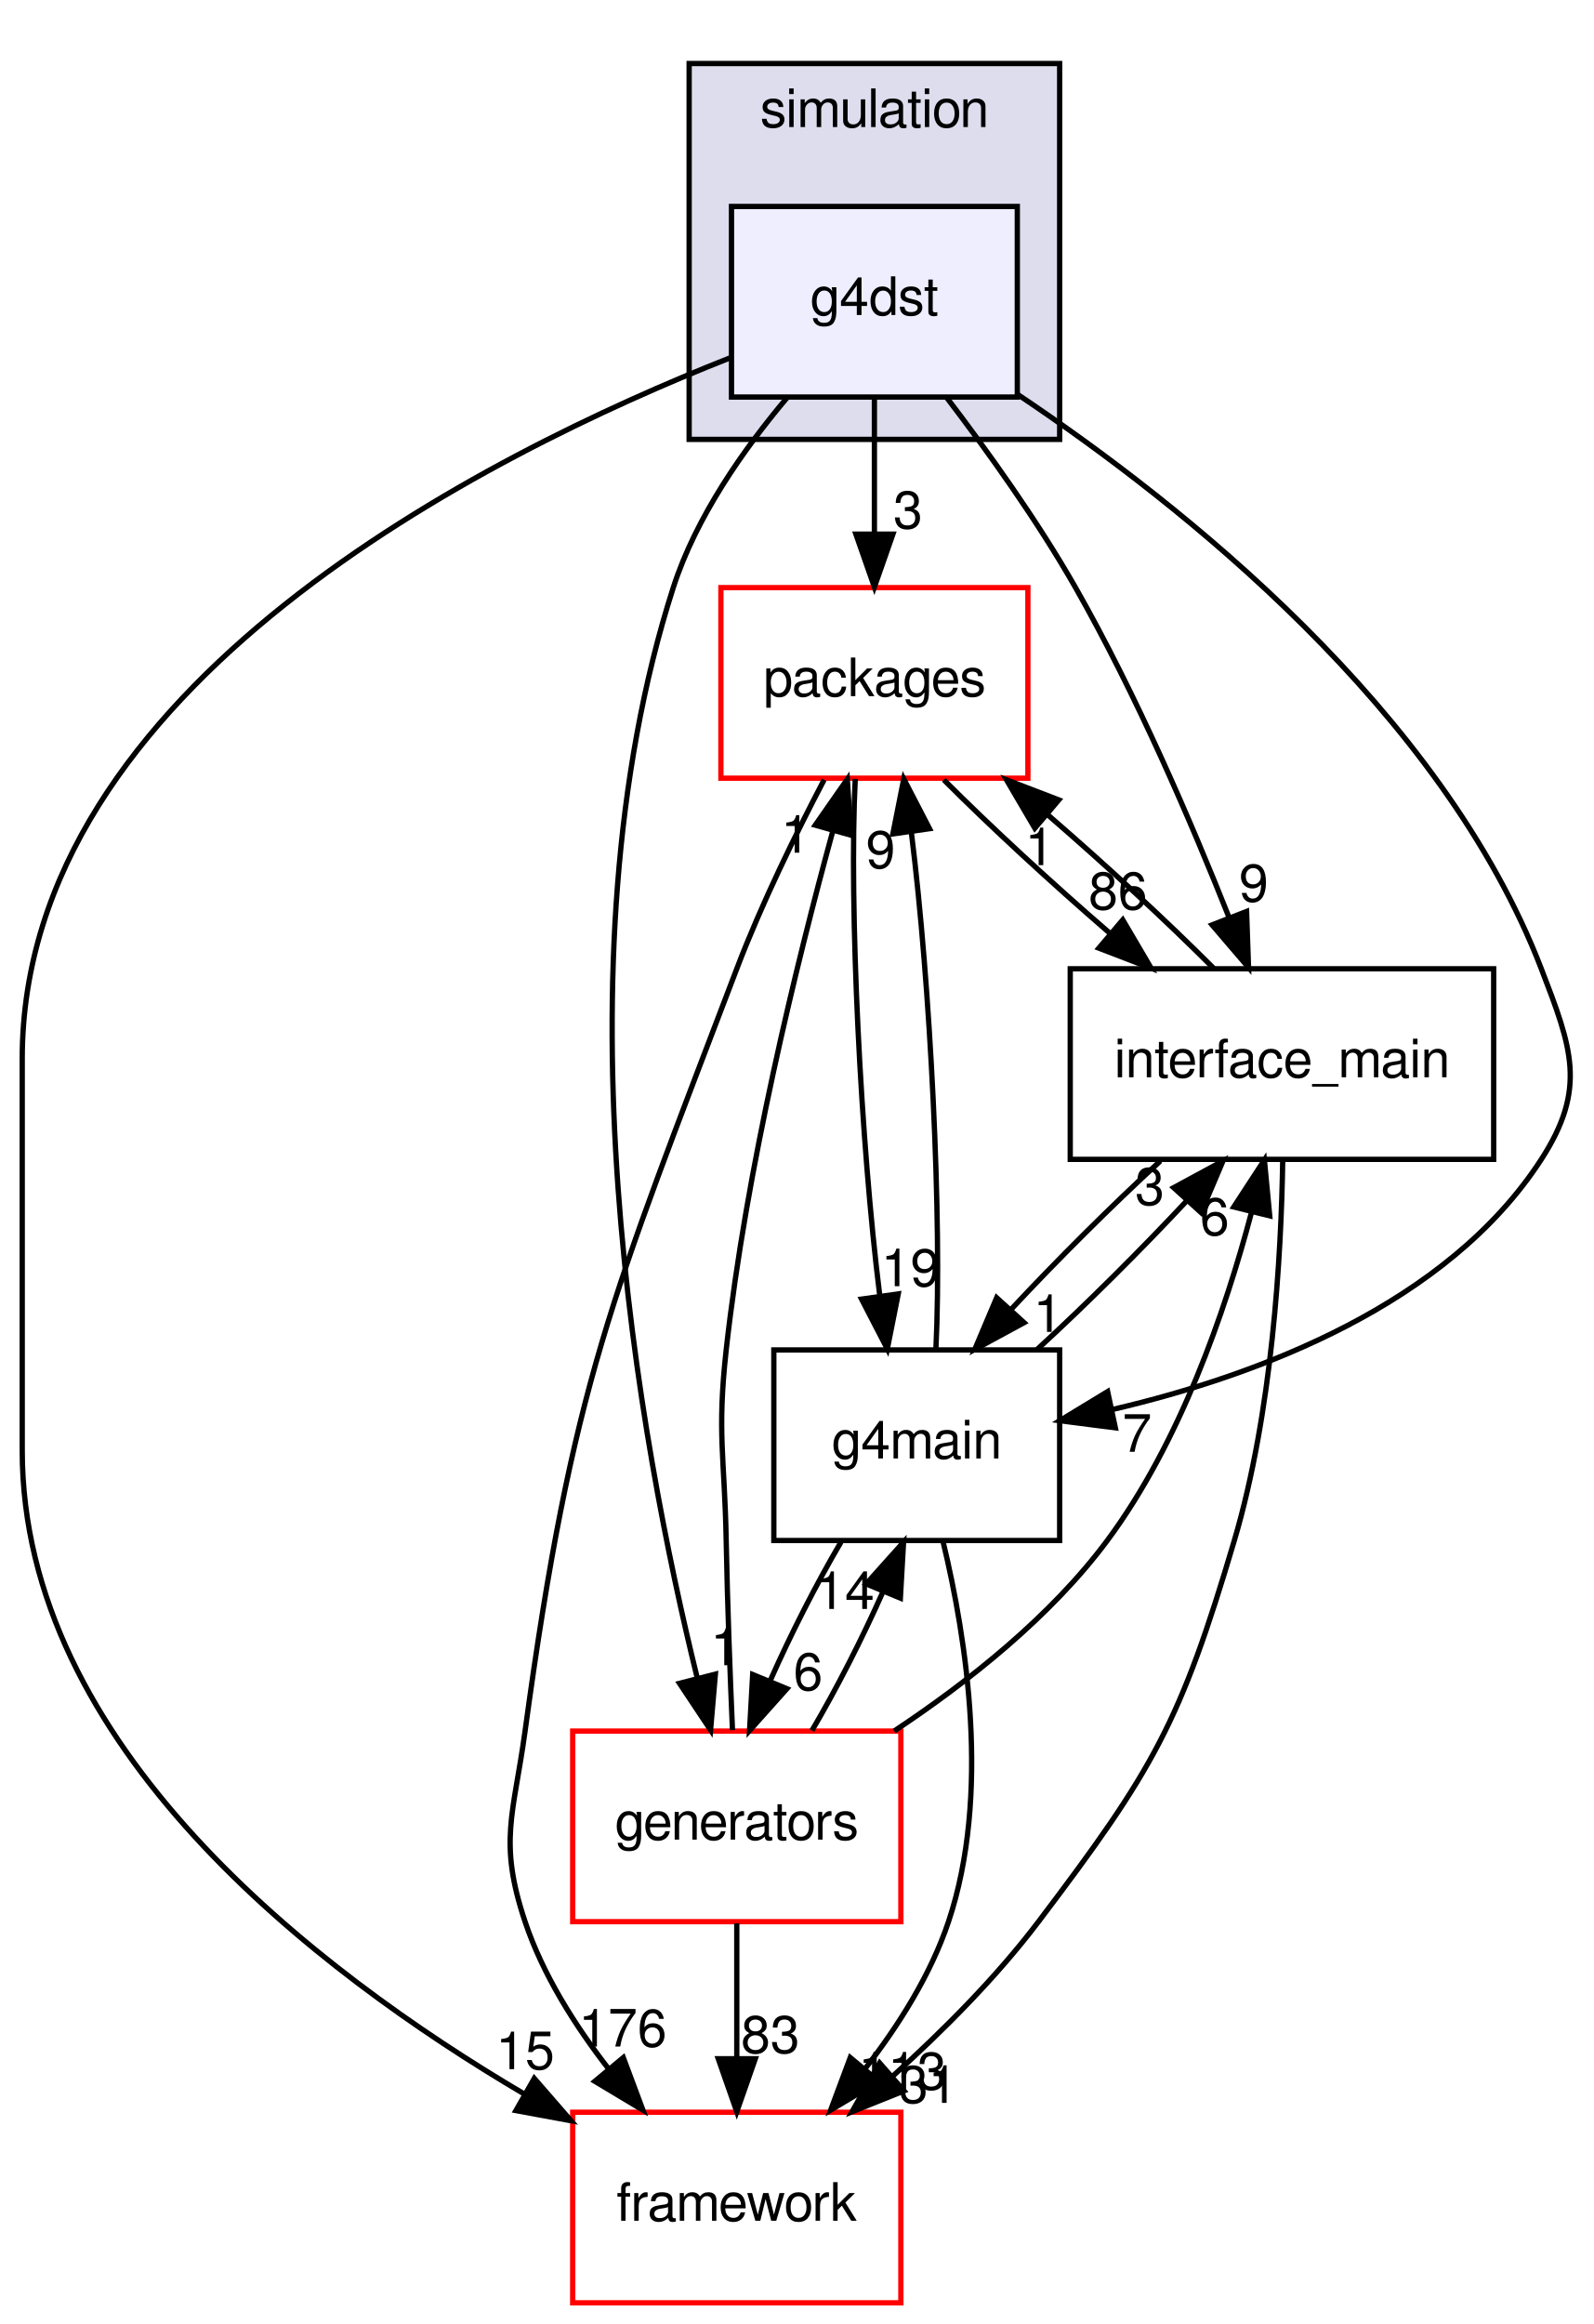
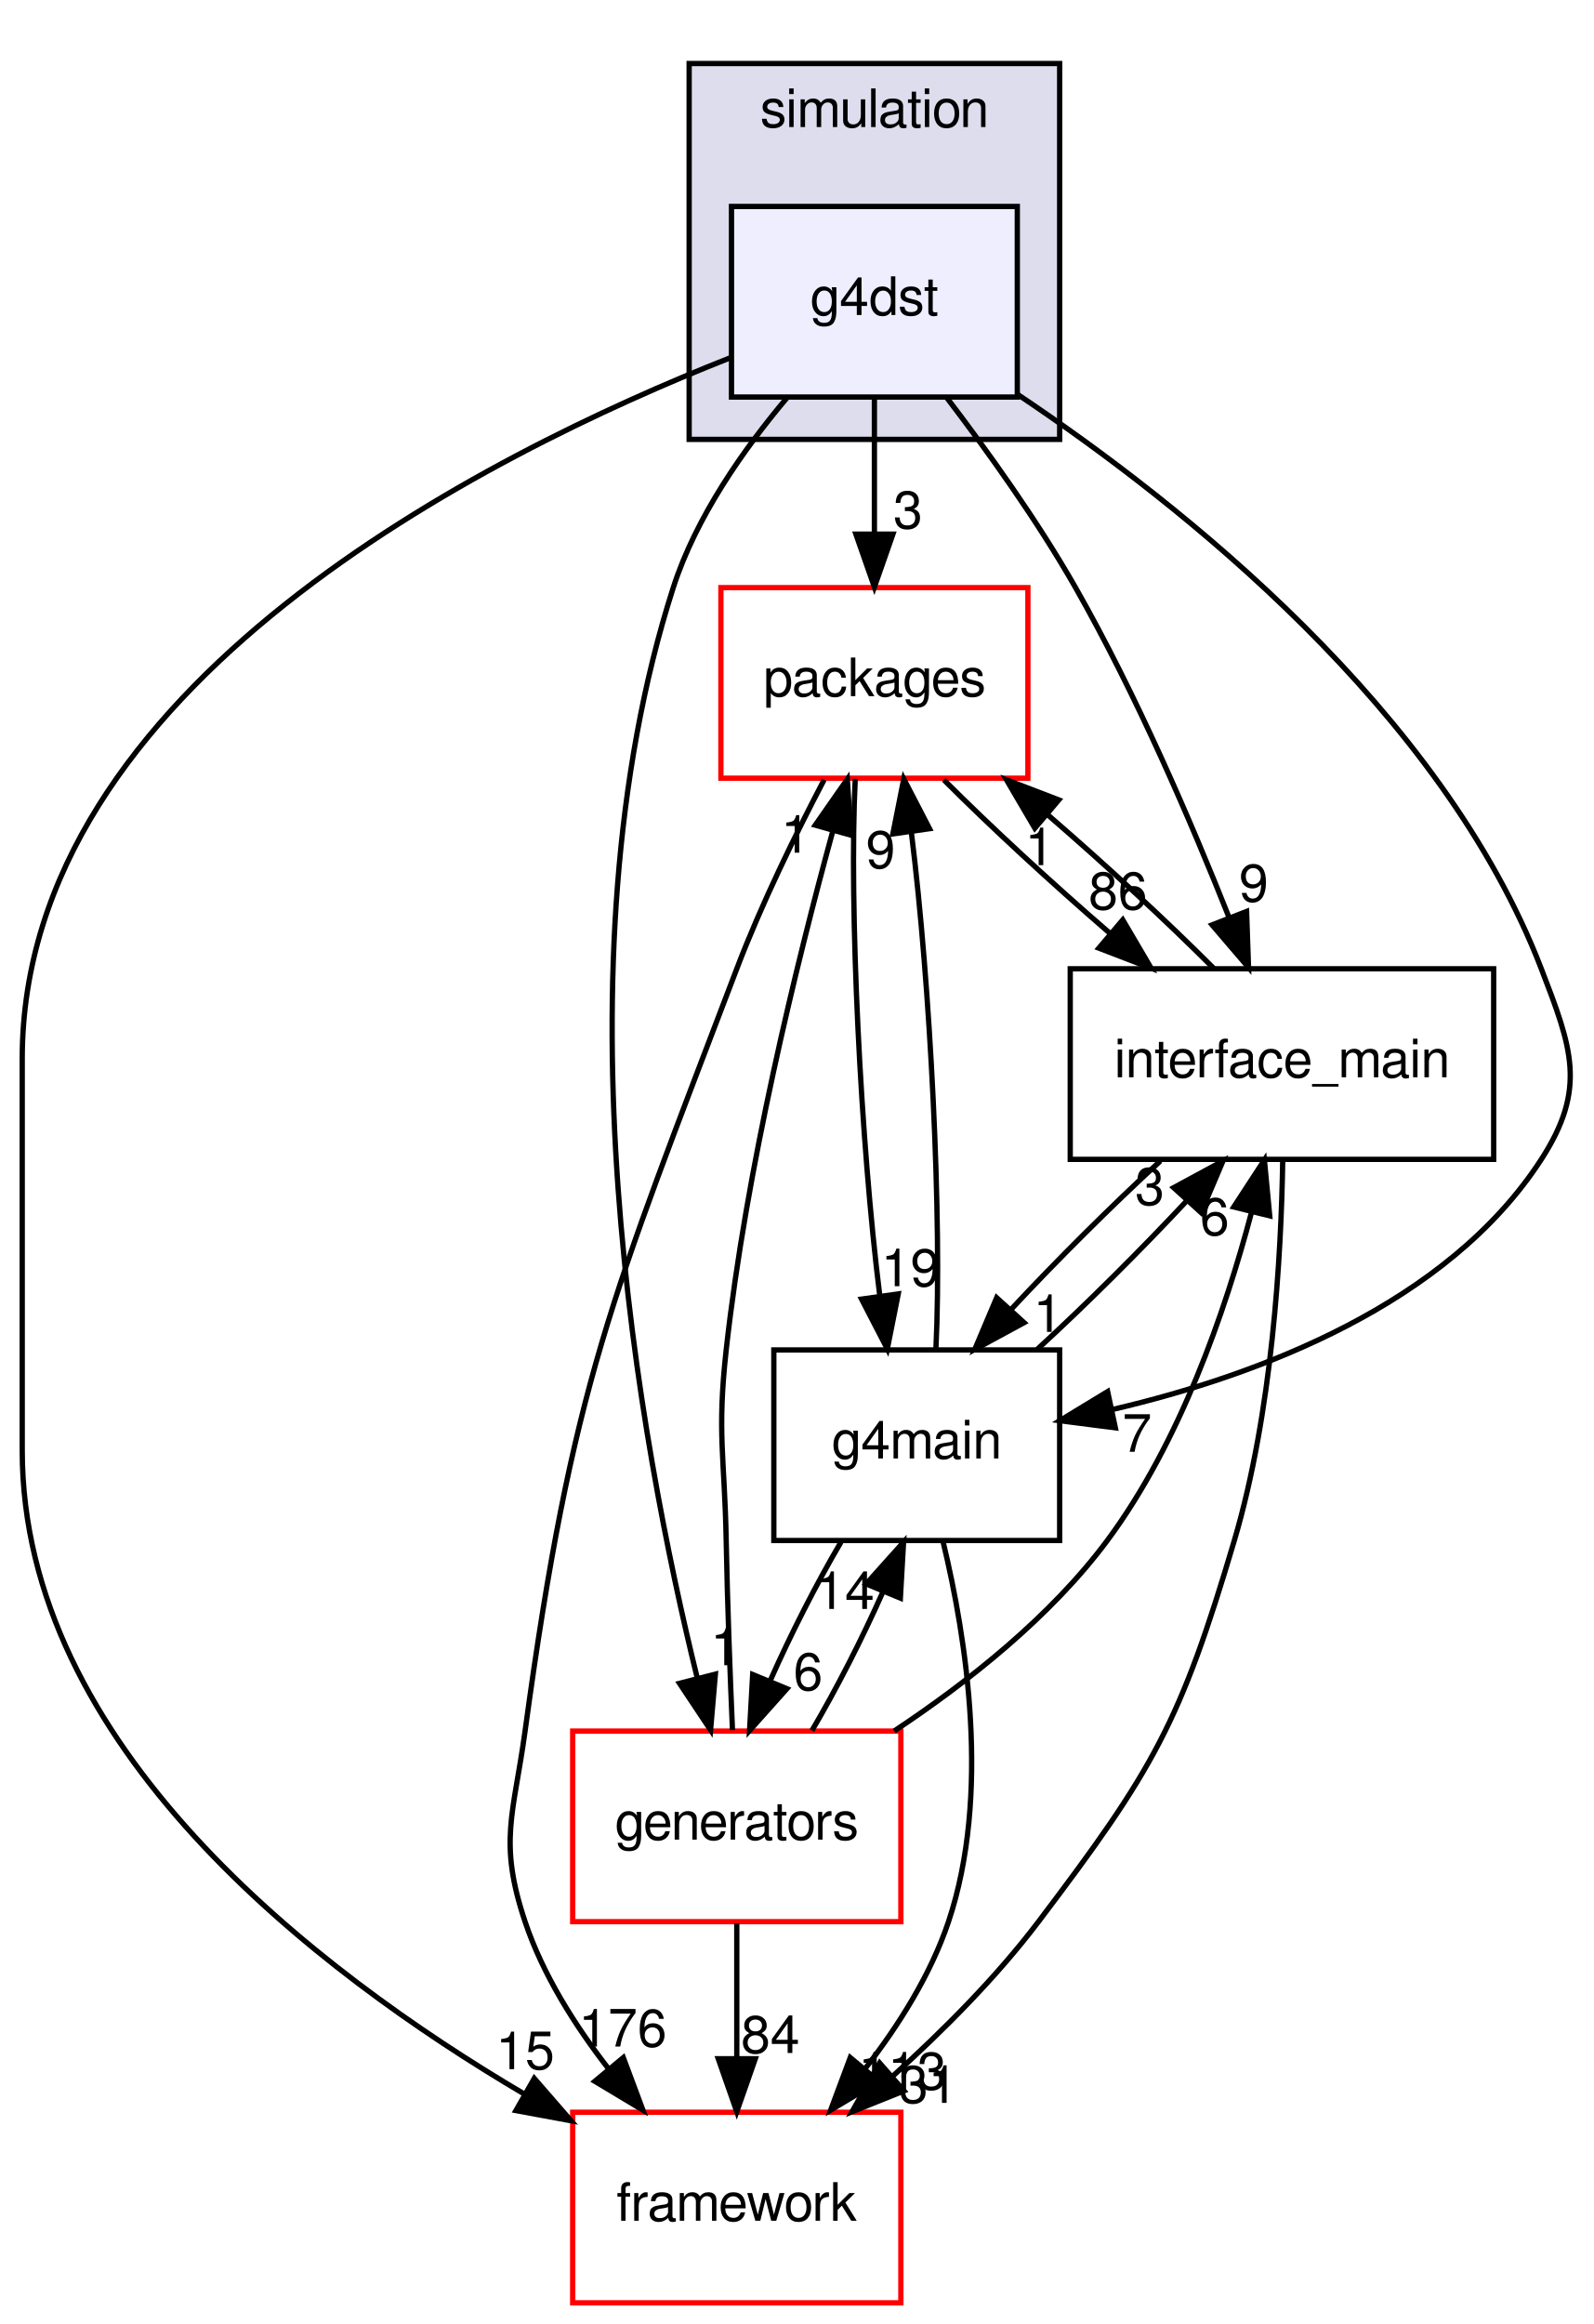
<svg xmlns="http://www.w3.org/2000/svg" xmlns:xlink="http://www.w3.org/1999/xlink" width="301pt" height="439pt" viewBox="0.00 0.00 300.60 439.00">
  <g id="graph0" class="graph" transform="scale(1 1) rotate(0) translate(4 435)">
    <g id="clust1" class="cluster">
      <g id="a_clust1">
        <a xlink:href="dir_0a538a087021ce8adf1d4849fdeba031.html" target="_top" xlink:title="simulation">
          <polygon fill="#ddddee" stroke="black" points="126,-352 126,-423 196,-423 196,-352 126,-352" />
          <text text-anchor="middle" x="161" y="-411" font-family="FreeSans" font-size="10.00">simulation</text>
        </a>
      </g>
    </g>
    <g id="node1" class="node">
      <g id="a_node1">
        <a xlink:href="dir_9598b5ae202ac628aa063f9ec73a2ad2.html" target="_top" xlink:title="g4dst">
          <polygon fill="#eeeeff" stroke="black" points="188,-396 134,-396 134,-360 188,-360 188,-396" />
          <text text-anchor="middle" x="161" y="-375.5" font-family="FreeSans" font-size="10.00">g4dst</text>
        </a>
      </g>
    </g>
    <g id="node2" class="node">
      <g id="a_node2">
        <a xlink:href="dir_5e295cd396ed00d01dcf10a6f0e423f9.html" target="_top" xlink:title="packages">
          <polygon fill="none" stroke="red" points="190,-324 132,-324 132,-288 190,-288 190,-324" />
          <text text-anchor="middle" x="161" y="-303.5" font-family="FreeSans" font-size="10.00">packages</text>
        </a>
      </g>
    </g>
    <g id="edge1" class="edge">
      <path fill="none" stroke="black" d="M161,-359.697C161,-351.983 161,-342.712 161,-334.112" />
      <polygon fill="black" stroke="black" points="164.5,-334.104 161,-324.104 157.5,-334.104 164.5,-334.104" />
      <g id="a_edge1-headlabel">
        <a xlink:href="dir_000075_000070.html" target="_top" xlink:title="3">
          <text text-anchor="middle" x="167.339" y="-335.199" font-family="FreeSans" font-size="10.00">3</text>
        </a>
      </g>
    </g>
    <g id="node3" class="node">
      <g id="a_node3">
        <a xlink:href="dir_21fa564a88be47a3879b0c5d4f9e77d5.html" target="_top" xlink:title="interface_main">
          <polygon fill="none" stroke="black" points="278,-252 198,-252 198,-216 278,-216 278,-252" />
          <text text-anchor="middle" x="238" y="-231.5" font-family="FreeSans" font-size="10.00">interface_main</text>
        </a>
      </g>
    </g>
    <g id="edge2" class="edge">
      <path fill="none" stroke="black" d="M174.623,-359.946C182.33,-349.844 191.83,-336.594 199,-324 210.478,-303.837 220.88,-279.651 228.048,-261.585" />
      <polygon fill="black" stroke="black" points="231.319,-262.83 231.685,-252.242 224.796,-260.291 231.319,-262.83" />
      <g id="a_edge2-headlabel">
        <a xlink:href="dir_000075_000062.html" target="_top" xlink:title="9">
          <text text-anchor="middle" x="232.662" y="-264.71" font-family="FreeSans" font-size="10.00">9</text>
        </a>
      </g>
    </g>
    <g id="node4" class="node">
      <g id="a_node4">
        <a xlink:href="dir_ec5b6dea0f546bb9c4903c2bcb98e114.html" target="_top" xlink:title="framework">
          <polygon fill="none" stroke="red" points="166,-36 104,-36 104,-0 166,-0 166,-36" />
          <text text-anchor="middle" x="135" y="-15.5" font-family="FreeSans" font-size="10.00">framework</text>
        </a>
      </g>
    </g>
    <g id="edge3" class="edge">
      <path fill="none" stroke="black" d="M133.689,-367.386C87.754,-349.269 0,-305.44 0,-235 0,-235 0,-235 0,-161 0,-105.342 55.151,-62.822 94.952,-39.383" />
      <polygon fill="black" stroke="black" points="96.74,-42.393 103.689,-34.395 93.269,-36.314 96.74,-42.393" />
      <g id="a_edge3-headlabel">
        <a xlink:href="dir_000075_000051.html" target="_top" xlink:title="15">
          <text text-anchor="middle" x="95.026" y="-44.141" font-family="FreeSans" font-size="10.00">15</text>
        </a>
      </g>
    </g>
    <g id="node5" class="node">
      <g id="a_node5">
        <a xlink:href="dir_58fcd450565d9abaf4895ca6c5d9b2fd.html" target="_top" xlink:title="g4main">
          <polygon fill="none" stroke="black" points="196,-180 142,-180 142,-144 196,-144 196,-180" />
          <text text-anchor="middle" x="169" y="-159.5" font-family="FreeSans" font-size="10.00">g4main</text>
        </a>
      </g>
    </g>
    <g id="edge4" class="edge">
      <path fill="none" stroke="black" d="M188.013,-360.527C219.093,-339.741 268.251,-300.747 287,-252 292.744,-237.066 295.692,-229.433 287,-216 269.258,-188.581 233.596,-175.211 206.098,-168.776" />
      <polygon fill="black" stroke="black" points="206.522,-165.288 196.013,-166.635 205.068,-172.135 206.522,-165.288" />
      <g id="a_edge4-headlabel">
        <a xlink:href="dir_000075_000104.html" target="_top" xlink:title="7">
          <text text-anchor="middle" x="210.628" y="-160.757" font-family="FreeSans" font-size="10.00">7</text>
        </a>
      </g>
    </g>
    <g id="node6" class="node">
      <g id="a_node6">
        <a xlink:href="dir_1a6567115d8fe4eed7adc9cd640ab127.html" target="_top" xlink:title="generators">
          <polygon fill="none" stroke="red" points="166,-108 104,-108 104,-72 166,-72 166,-108" />
          <text text-anchor="middle" x="135" y="-87.5" font-family="FreeSans" font-size="10.00">generators</text>
        </a>
      </g>
    </g>
    <g id="edge5" class="edge">
      <path fill="none" stroke="black" d="M144.537,-359.919C136.346,-350.218 127.296,-337.366 123,-324 99.991,-252.422 116.658,-162.147 127.56,-117.919" />
      <polygon fill="black" stroke="black" points="130.958,-118.759 130.048,-108.203 124.177,-117.023 130.958,-118.759" />
      <g id="a_edge5-headlabel">
        <a xlink:href="dir_000075_000055.html" target="_top" xlink:title="1">
          <text text-anchor="middle" x="132.817" y="-120.446" font-family="FreeSans" font-size="10.00">1</text>
        </a>
      </g>
    </g>
    <g id="edge6" class="edge">
      <path fill="none" stroke="black" d="M174.118,-287.697C182.822,-278.965 194.448,-268.24 205.445,-258.75" />
      <polygon fill="black" stroke="black" points="207.922,-261.239 213.29,-252.104 203.398,-255.897 207.922,-261.239" />
      <g id="a_edge6-headlabel">
        <a xlink:href="dir_000070_000062.html" target="_top" xlink:title="86">
          <text text-anchor="middle" x="207.015" y="-263.228" font-family="FreeSans" font-size="10.00">86</text>
        </a>
      </g>
    </g>
    <g id="edge7" class="edge">
      <path fill="none" stroke="black" d="M151.498,-287.696C146.164,-277.511 139.664,-264.261 135,-252 111.383,-189.917 103.971,-173.815 95,-108 92.839,-92.147 89.918,-87.171 95,-72 98.351,-61.998 104.416,-52.376 110.828,-44.139" />
      <polygon fill="black" stroke="black" points="113.561,-46.326 117.267,-36.401 108.18,-41.849 113.561,-46.326" />
      <g id="a_edge7-headlabel">
        <a xlink:href="dir_000070_000051.html" target="_top" xlink:title="176">
          <text text-anchor="middle" x="113.444" y="-48.405" font-family="FreeSans" font-size="10.00">176</text>
        </a>
      </g>
    </g>
    <g id="edge8" class="edge">
      <path fill="none" stroke="black" d="M157.38,-287.871C156.186,-263.67 158.399,-219.211 161.998,-190.393" />
      <polygon fill="black" stroke="black" points="165.506,-190.581 163.441,-180.189 158.575,-189.601 165.506,-190.581" />
      <g id="a_edge8-headlabel">
        <a xlink:href="dir_000070_000104.html" target="_top" xlink:title="19">
          <text text-anchor="middle" x="167.814" y="-192.038" font-family="FreeSans" font-size="10.00">19</text>
        </a>
      </g>
    </g>
    <g id="edge9" class="edge">
      <path fill="none" stroke="black" d="M225.08,-252.104C216.421,-260.805 204.813,-271.524 193.807,-281.033" />
      <polygon fill="black" stroke="black" points="191.312,-278.559 185.949,-287.697 195.84,-283.898 191.312,-278.559" />
      <g id="a_edge9-headlabel">
        <a xlink:href="dir_000062_000070.html" target="_top" xlink:title="1">
          <text text-anchor="middle" x="192.217" y="-271.569" font-family="FreeSans" font-size="10.00">1</text>
        </a>
      </g>
    </g>
    <g id="edge10" class="edge">
      <path fill="none" stroke="black" d="M238.144,-215.907C237.868,-197.718 236.184,-168.273 229,-144 218.79,-109.501 213.722,-100.68 192,-72 184.096,-61.565 174.012,-51.438 164.529,-42.88" />
      <polygon fill="black" stroke="black" points="166.597,-40.039 156.766,-36.088 161.988,-45.307 166.597,-40.039" />
      <g id="a_edge10-headlabel">
        <a xlink:href="dir_000062_000051.html" target="_top" xlink:title="31">
          <text text-anchor="middle" x="171.172" y="-37.769" font-family="FreeSans" font-size="10.00">31</text>
        </a>
      </g>
    </g>
    <g id="edge11" class="edge">
      <path fill="none" stroke="black" d="M215.028,-215.697C205.798,-207.22 195.403,-196.864 186.754,-187.583" />
      <polygon fill="black" stroke="black" points="189.278,-185.155 179.965,-180.104 184.096,-189.861 189.278,-185.155" />
      <g id="a_edge11-headlabel">
        <a xlink:href="dir_000062_000104.html" target="_top" xlink:title="1">
          <text text-anchor="middle" x="193.797" y="-183.408" font-family="FreeSans" font-size="10.00">1</text>
        </a>
      </g>
    </g>
    <g id="edge12" class="edge">
      <path fill="none" stroke="black" d="M172.622,-180.189C173.812,-204.424 171.594,-248.888 167.993,-277.679" />
      <polygon fill="black" stroke="black" points="164.487,-277.479 166.549,-287.871 171.417,-278.461 164.487,-277.479" />
      <g id="a_edge12-headlabel">
        <a xlink:href="dir_000104_000070.html" target="_top" xlink:title="9">
          <text text-anchor="middle" x="162.179" y="-271.022" font-family="FreeSans" font-size="10.00">9</text>
        </a>
      </g>
    </g>
    <g id="edge13" class="edge">
      <path fill="none" stroke="black" d="M191.755,-180.104C200.967,-188.552 211.366,-198.901 220.042,-208.199" />
      <polygon fill="black" stroke="black" points="217.542,-210.653 226.86,-215.697 222.721,-205.943 217.542,-210.653" />
      <g id="a_edge13-headlabel">
        <a xlink:href="dir_000104_000062.html" target="_top" xlink:title="3">
          <text text-anchor="middle" x="213.023" y="-207.403" font-family="FreeSans" font-size="10.00">3</text>
        </a>
      </g>
    </g>
    <g id="edge14" class="edge">
      <path fill="none" stroke="black" d="M173.975,-143.774C178.394,-125.472 183.019,-95.936 175,-72 171.649,-61.998 165.584,-52.376 159.172,-44.139" />
      <polygon fill="black" stroke="black" points="161.82,-41.849 152.733,-36.401 156.439,-46.326 161.82,-41.849" />
      <g id="a_edge14-headlabel">
        <a xlink:href="dir_000104_000051.html" target="_top" xlink:title="113">
          <text text-anchor="middle" x="166.302" y="-40.295" font-family="FreeSans" font-size="10.00">113</text>
        </a>
      </g>
    </g>
    <g id="edge15" class="edge">
      <path fill="none" stroke="black" d="M154.68,-143.697C150.037,-135.813 145.2,-126.304 141.322,-117.546" />
      <polygon fill="black" stroke="black" points="144.472,-116.005 137.413,-108.104 138.004,-118.683 144.472,-116.005" />
      <g id="a_edge15-headlabel">
        <a xlink:href="dir_000104_000055.html" target="_top" xlink:title="6">
          <text text-anchor="middle" x="148.47" y="-115.74" font-family="FreeSans" font-size="10.00">6</text>
        </a>
      </g>
    </g>
    <g id="edge16" class="edge">
      <path fill="none" stroke="black" d="M134.187,-108.181C133.738,-118.552 133.226,-132.032 133,-144 132.698,-159.997 131.241,-164.097 133,-180 136.787,-214.234 146.24,-252.796 153.117,-277.92" />
      <polygon fill="black" stroke="black" points="149.82,-279.125 155.883,-287.813 156.561,-277.24 149.82,-279.125" />
      <g id="a_edge16-headlabel">
        <a xlink:href="dir_000055_000070.html" target="_top" xlink:title="1">
          <text text-anchor="middle" x="146.118" y="-273.927" font-family="FreeSans" font-size="10.00">1</text>
        </a>
      </g>
    </g>
    <g id="edge17" class="edge">
      <path fill="none" stroke="black" d="M164.743,-108.012C178.564,-117.172 194.274,-129.561 205,-144 218.7,-162.443 227.265,-187.193 232.225,-205.912" />
      <polygon fill="black" stroke="black" points="228.89,-207.004 234.68,-215.877 235.687,-205.33 228.89,-207.004" />
      <g id="a_edge17-headlabel">
        <a xlink:href="dir_000055_000062.html" target="_top" xlink:title="6">
          <text text-anchor="middle" x="225.273" y="-201.693" font-family="FreeSans" font-size="10.00">6</text>
        </a>
      </g>
    </g>
    <g id="edge18" class="edge">
      <path fill="none" stroke="black" d="M135,-71.697C135,-63.983 135,-54.712 135,-46.112" />
      <polygon fill="black" stroke="black" points="138.5,-46.104 135,-36.104 131.5,-46.104 138.5,-46.104" />
      <g id="a_edge18-headlabel">
-         <a xlink:href="dir_000055_000051.html" target="_top" xlink:title="83">
-           <text text-anchor="middle" x="141.339" y="-47.199" font-family="FreeSans" font-size="10.00">83</text>
+         <a xlink:href="dir_000055_000051.html" target="_top" xlink:title="84">
+           <text text-anchor="middle" x="141.339" y="-47.199" font-family="FreeSans" font-size="10.00">84</text>
        </a>
      </g>
    </g>
    <g id="edge19" class="edge">
      <path fill="none" stroke="black" d="M149.203,-108.104C153.842,-115.96 158.685,-125.462 162.58,-134.232" />
      <polygon fill="black" stroke="black" points="159.443,-135.804 166.511,-143.697 165.907,-133.119 159.443,-135.804" />
      <g id="a_edge19-headlabel">
        <a xlink:href="dir_000055_000104.html" target="_top" xlink:title="14">
          <text text-anchor="middle" x="155.442" y="-131.074" font-family="FreeSans" font-size="10.00">14</text>
        </a>
      </g>
    </g>
  </g>
</svg>
